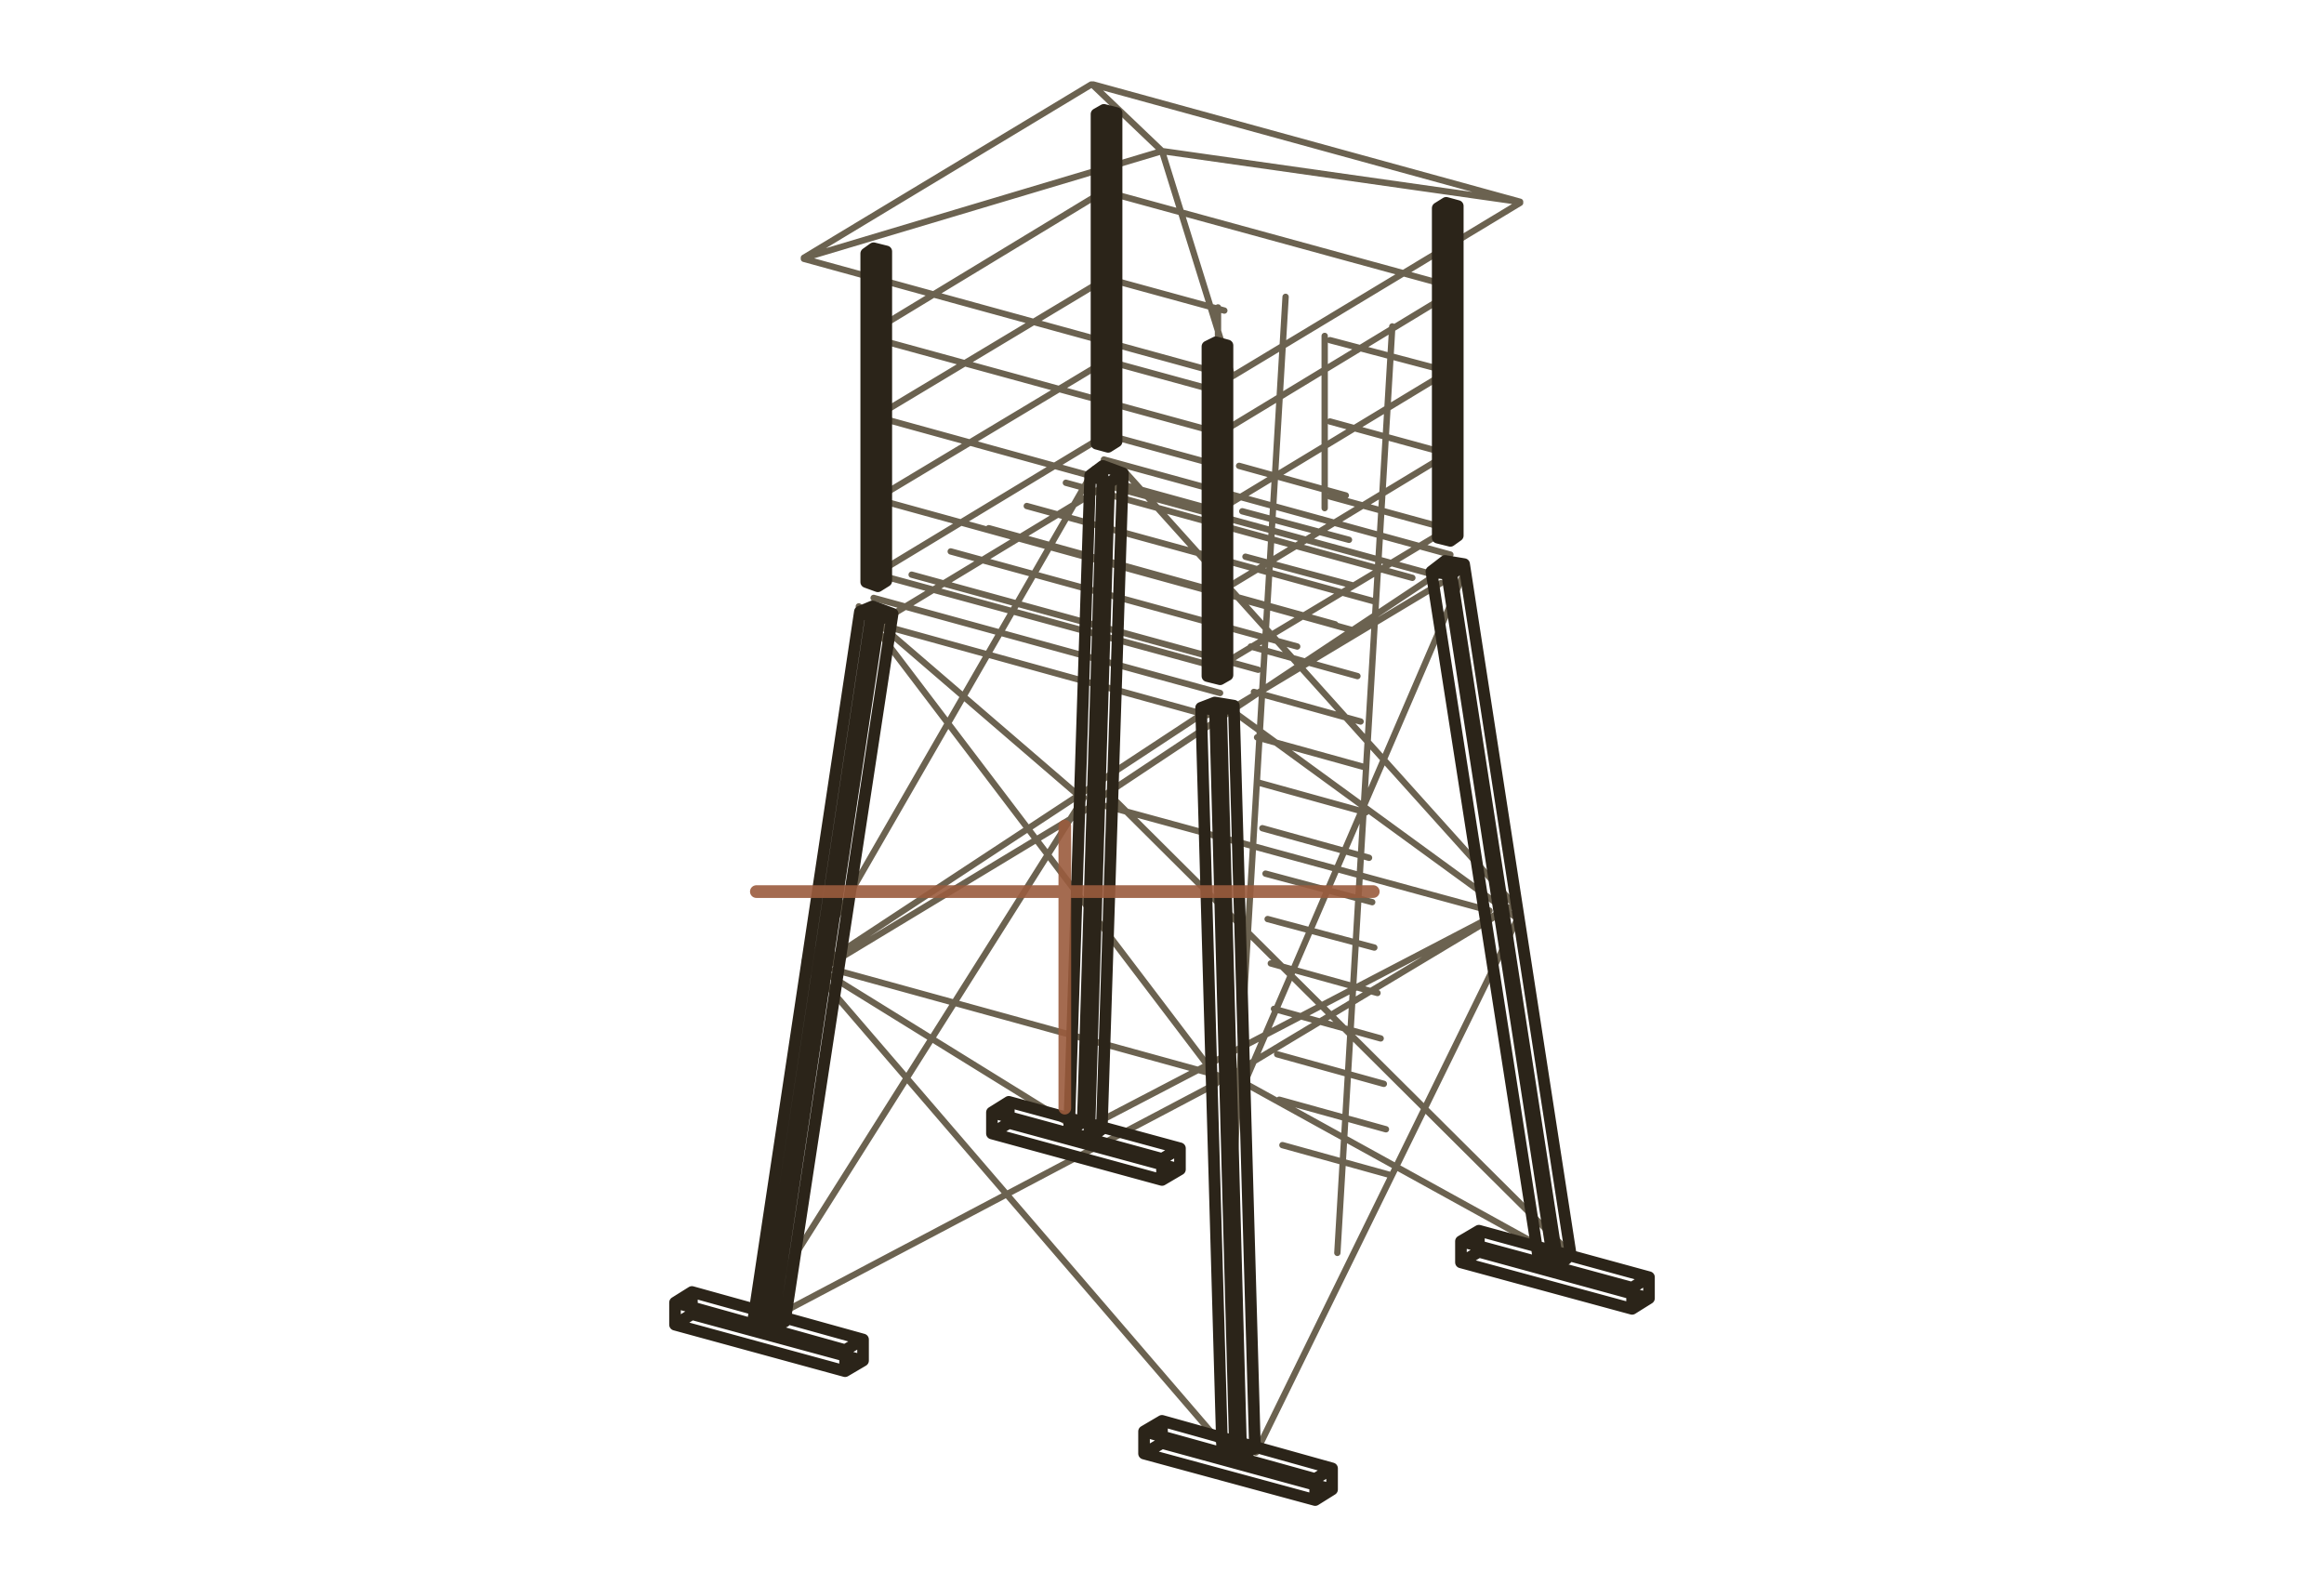
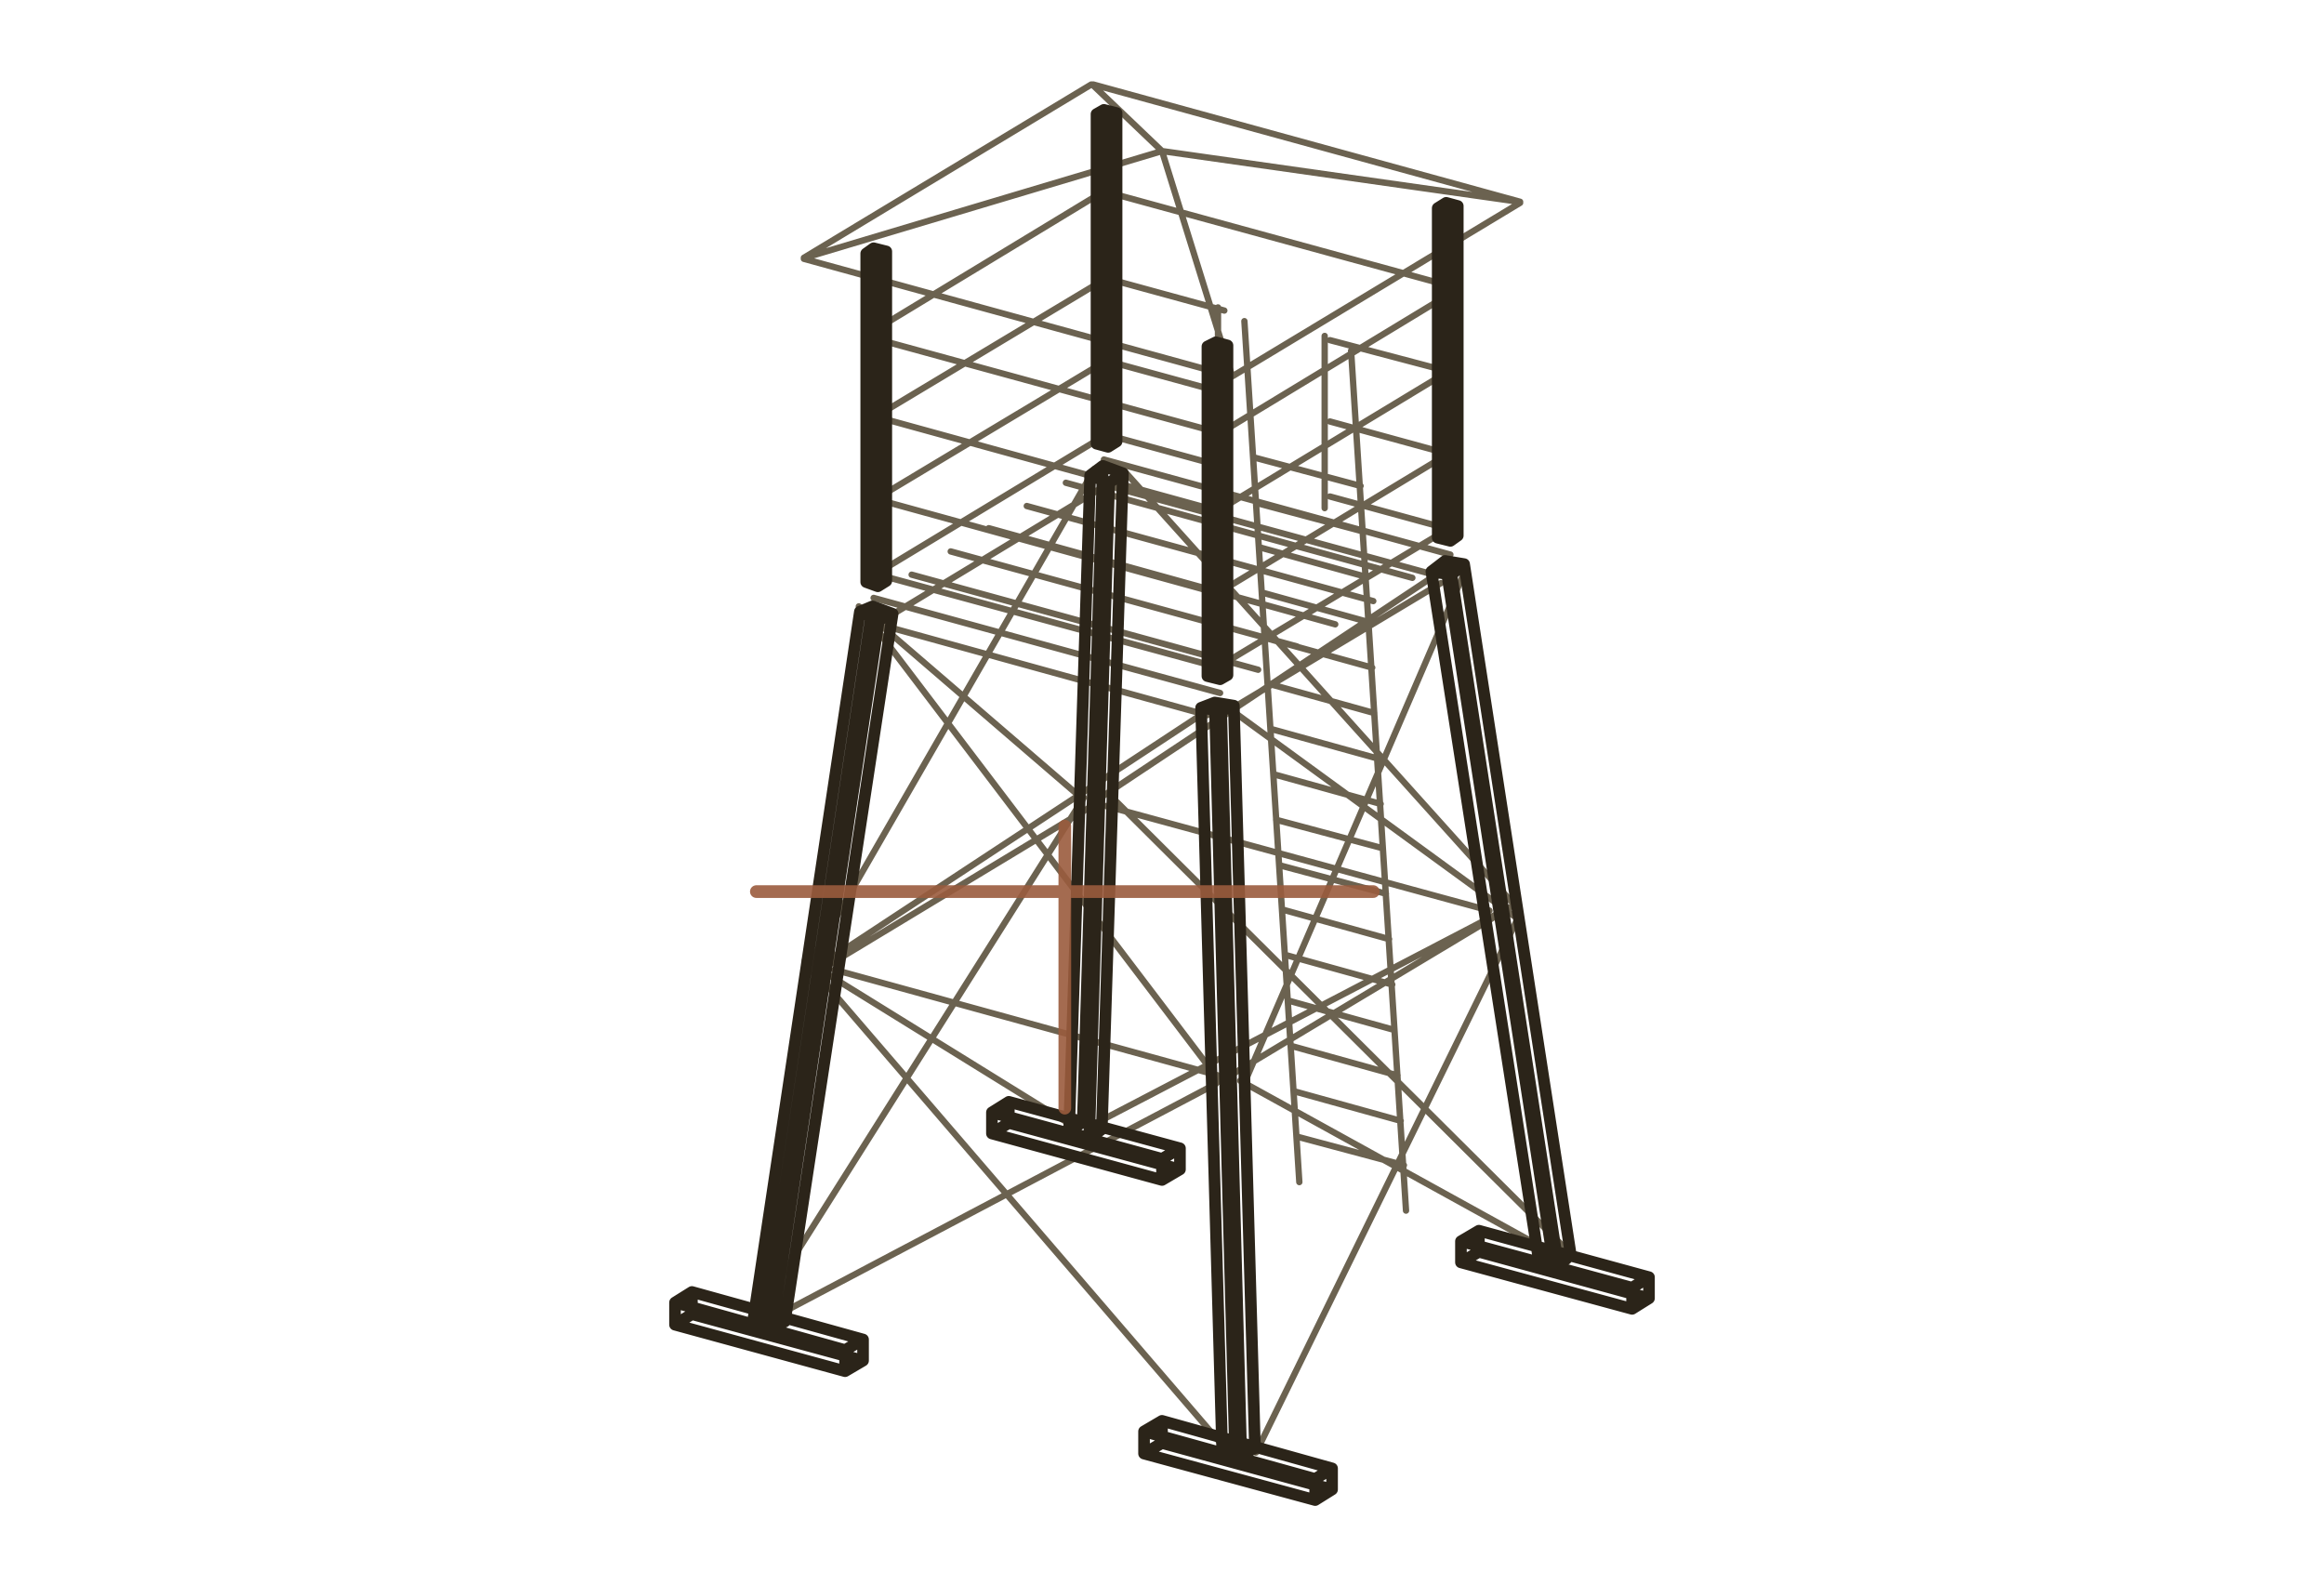
<svg xmlns="http://www.w3.org/2000/svg" viewBox="0 0 220 150" width="220" height="150" role="img">
  <g fill="none" stroke="#6b6250" stroke-width="0.6" stroke-linecap="round">
-     <path d="M104.7 76.3L141 86.2M103.6 106.4L142.9 85.9M148.3 118.3L104.9 75.1M141.3 86.9L116.8 101.6M148.4 119.4L117.4 102.3M118.9 137.5L143.8 86.7M115.3 101.8L79 91.8M116.4 137.6L77.1 91.9M71.7 125.5L115.1 102.6M78.7 91.2L103.2 76.4M71.6 124.6L102.6 75.5M101.1 106.3L76.2 90.9M105.7 46.2L136.1 54.5M104.5 75.3L137.9 53.1M143.3 85.6L105.9 44M136.4 55.2L115.9 67.5M143.3 86.7L116.4 67.1M117.9 102.3L138.7 54M114.3 67.7L83.9 59.3M115.5 102.4L82.1 58.4M76.7 92L114.1 67.4M83.6 58.7L104.1 46.3M76.7 91.1L103.6 44.4M102.1 75.3L81.3 57.4M104.5 43.5L137.3 52.5M100.9 45.7L133.7 54.7M97.2 47.9L130 56.9M93.6 50L126.4 59.1M90 52.2L122.8 61.2M86.3 54.4L119.1 63.4M82.7 56.6L115.5 65.6M126.6 118.6L131.8 30.9M116.5 115.8L121.7 28.1M131.5 111.2L121.4 108.4M131.2 106.9L121.1 104.1M131 102.6L120.9 99.8M130.7 98.3L120.6 95.5M130.4 94L120.3 91.2M130.1 89.7L120 87M129.9 85.4L119.8 82.7M129.6 81.2L119.5 78.4M129.3 76.9L119.2 74.1M129.1 72.6L119 69.8M128.8 68.3L118.7 65.5M128.5 64L118.4 61.2M128.2 59.7L118.1 56.9M128 55.4L117.9 52.7M127.7 51.1L117.6 48.4M127.4 46.9L117.3 44.1M115.3 45.3L115.3 29.1M105.3 26.5L115.9 29.4M105.3 34.3L115.9 37.2M105.3 41.3L115.9 44.2M125.4 48.1L125.4 31.8M125.9 32.2L136.5 35M125.9 39.9L136.5 42.8M125.9 47L136.5 49.9M136.7 35.4L115.7 48.1M136.7 43.2L115.7 55.9M136.7 50.3L115.7 62.9M114.7 48.2L83.5 39.6M114.7 56L83.5 47.4M114.7 63L83.5 54.5M83.3 39.2L104.3 26.6M83.3 47L104.3 34.4M83.3 54.1L104.3 41.4M104.5 18.1L138.1 27.3M138.1 27.3L115.5 41M115.5 41L81.9 31.8M81.9 31.8L104.5 18.1M103.4 8L110 14.3M143.8 19.1L110 14.3M116.6 35.5L110 14.3M76.2 24.4L110 14.3M103.5 8L143.9 19.1M143.9 19.2L116.7 35.6M116.5 35.6L76.1 24.5M76.1 24.4L103.3 8" />
+     <path d="M104.7 76.3L141 86.2M103.6 106.4L142.9 85.9M148.3 118.3L104.9 75.1M141.3 86.9L116.8 101.6M148.4 119.4L117.4 102.3M118.9 137.5L143.8 86.7M115.3 101.8L79 91.8M116.4 137.6L77.1 91.9M71.7 125.5L115.1 102.6M78.7 91.2L103.2 76.4M71.6 124.6L102.6 75.5M101.1 106.3L76.2 90.9M105.7 46.2L136.1 54.5M104.5 75.3L137.9 53.1M143.3 85.6L105.9 44M136.4 55.2L115.9 67.5M143.3 86.7L116.4 67.1M117.9 102.3L138.7 54M114.3 67.7L83.9 59.3M115.5 102.4L82.1 58.4M76.7 92L114.1 67.4M83.6 58.7L104.1 46.3M76.7 91.1L103.6 44.4M102.1 75.3L81.3 57.4M104.5 43.5L137.3 52.5M100.9 45.7L133.7 54.7M97.2 47.9L130 56.9M93.6 50L126.4 59.1M90 52.2L122.8 61.2M86.3 54.4L119.1 63.4M82.7 56.6L115.5 65.6M133.1 114.6L127.9 33.2M123 111.9L117.8 30.4M132.9 110.3L122.8 107.6M132.6 106.1L122.5 103.3M132.3 101.8L122.2 99M132 97.5L121.9 94.7M131.8 93.2L121.7 90.4M131.5 88.9L121.4 86.1M131.2 84.6L121.1 81.9M130.9 80.3L120.8 77.6M130.7 76.1L120.6 73.3M130.4 71.8L120.3 69M130.1 67.5L120 64.7M129.9 63.2L119.8 60.4M129.6 58.9L119.5 56.1M129.3 54.6L119.2 51.8M129 50.3L118.9 47.6M128.8 46L118.7 43.3M115.3 45.3L115.3 29.1M105.3 26.5L115.9 29.4M105.3 34.3L115.9 37.2M105.3 41.3L115.9 44.2M125.4 48.1L125.4 31.8M125.9 32.2L136.5 35M125.9 39.9L136.5 42.8M125.9 47L136.5 49.9M136.7 35.4L115.7 48.1M136.7 43.2L115.7 55.9M136.7 50.3L115.7 62.9M114.7 48.2L83.5 39.6M114.7 56L83.5 47.4M114.7 63L83.5 54.5M83.3 39.2L104.3 26.6M83.3 47L104.3 34.4M83.3 54.1L104.3 41.4M104.5 18.1L138.1 27.3M138.1 27.3L115.5 41M115.5 41L81.9 31.8M81.9 31.8L104.5 18.1M103.4 8L110 14.3M143.8 19.1L110 14.3M116.6 35.5L110 14.3M76.2 24.4L110 14.3M103.5 8L143.9 19.1M143.9 19.2L116.7 35.6M116.5 35.6L76.1 24.5M76.1 24.4L103.3 8" />
  </g>
  <g fill="none" stroke="#2b2419" stroke-width="1.1" stroke-linecap="round">
    <path d="M93.9 107.3L93.9 105.3M95.5 106.3L95.5 104.3M110 111.7L110 109.7M111.7 110.7L111.7 108.7M93.9 107.3L95.5 106.3M93.9 105.3L95.5 104.3M110 111.7L111.7 110.7M110 109.7L111.7 108.7M93.9 107.3L110 111.7M93.9 105.3L110 109.7M95.5 106.3L111.7 110.7M95.5 104.3L111.7 108.7M138.3 119.5L138.3 117.5M140 118.5L140 116.5M154.5 123.9L154.5 121.9M156.1 122.9L156.1 120.9M138.3 119.5L140 118.5M138.3 117.5L140 116.5M154.5 123.9L156.1 122.9M154.5 121.9L156.1 120.9M138.3 119.5L154.5 123.9M138.3 117.5L154.5 121.9M140 118.5L156.1 122.9M140 116.5L156.1 120.9M108.3 137.6L108.3 135.5M110 136.6L110 134.5M124.5 142L124.5 140M126.1 141L126.1 139M108.3 137.6L110 136.6M108.3 135.5L110 134.5M124.5 142L126.1 141M124.5 140L126.1 139M108.3 137.6L124.5 142M108.3 135.5L124.5 140M110 136.6L126.1 141M110 134.5L126.1 139M63.9 125.4L63.9 123.3M65.5 124.4L65.5 122.3M80 129.8L80 127.8M81.7 128.8L81.7 126.8M63.9 125.4L65.5 124.4M63.9 123.3L65.5 122.3M80 129.8L81.7 128.8M80 127.8L81.7 126.8M63.9 125.4L80 129.8M63.9 123.3L80 127.8M65.5 124.4L81.7 128.8M65.5 122.3L81.7 126.8M104.3 106.9L103.1 107.8M102.5 106.2L101.2 107.1M106.3 44.8L105 45.7M104.4 44.1L103.2 45M104.3 106.9L102.5 106.2M103.1 107.8L101.2 107.1M106.3 44.8L104.4 44.1M105 45.7L103.2 45M104.3 106.9L106.3 44.8M103.1 107.8L105 45.7M102.5 106.2L104.4 44.1M101.2 107.1L103.2 45M148.7 118.8L147.5 119.8M146.9 118.5L145.7 119.5M138.6 53.4L137.4 54.4M136.8 53.1L135.5 54.1M148.7 118.8L146.9 118.5M147.5 119.8L145.7 119.5M138.6 53.4L136.8 53.1M137.4 54.4L135.5 54.1M148.7 118.8L138.6 53.4M147.5 119.8L137.4 54.4M146.9 118.5L136.8 53.1M145.7 119.5L135.5 54.1M118.8 137.1L117.5 137.7M116.9 136.8L115.7 137.4M116.8 66.8L115.6 67.3M115 66.5L113.7 67M118.8 137.1L116.9 136.8M117.5 137.7L115.7 137.4M116.8 66.8L115 66.5M115.6 67.3L113.7 67M118.8 137.1L116.8 66.8M117.5 137.7L115.6 67.3M116.9 136.8L115 66.5M115.7 137.4L113.7 67M74.3 125.1L73.1 125.7M72.5 124.4L71.3 125M84.5 58.1L83.2 58.7M82.6 57.4L81.4 57.9M74.3 125.1L72.5 124.4M73.1 125.7L71.3 125M84.5 58.1L82.6 57.4M83.2 58.7L81.4 57.9M74.3 125.1L84.5 58.1M73.1 125.7L83.2 58.7M72.5 124.4L82.6 57.4M71.3 125L81.4 57.9M105.7 41.8L104.9 42.3M104.5 41.5L103.8 42M105.7 10.7L104.9 11.2M104.5 10.4L103.8 10.8M105.7 41.8L104.5 41.5M104.9 42.3L103.8 42M105.7 10.7L104.5 10.4M104.9 11.2L103.8 10.8M105.7 41.8L105.7 10.7M104.9 42.3L104.9 11.2M104.5 41.5L104.5 10.4M103.8 42L103.8 10.8M138 50.7L137.3 51.2M136.9 50.4L136.1 50.9M138 19.5L137.3 20M136.9 19.2L136.1 19.7M138 50.7L136.9 50.4M137.3 51.2L136.1 50.9M138 19.5L136.9 19.2M137.3 20L136.1 19.7M138 50.7L138 19.5M137.3 51.2L137.3 20M136.9 50.4L136.9 19.2M136.1 50.9L136.1 19.7M116.2 63.9L115.5 64.3M115.1 63.5L114.3 64M116.2 32.7L115.5 33.2M115.1 32.4L114.3 32.8M116.2 63.9L115.1 63.5M115.5 64.3L114.3 64M116.2 32.7L115.1 32.4M115.5 33.2L114.3 32.8M116.2 63.9L116.2 32.7M115.5 64.3L115.5 33.2M115.1 63.5L115.1 32.4M114.3 64L114.3 32.8M83.9 55L83.1 55.5M82.7 54.7L82 55.1M83.9 23.8L83.1 24.3M82.7 23.5L82 24M83.9 55L82.7 54.7M83.1 55.5L82 55.1M83.9 23.8L82.7 23.5M83.1 24.3L82 24M83.9 55L83.9 23.8M83.1 55.5L83.1 24.3M82.7 54.7L82.7 23.5M82 55.1L82 24" />
  </g>
  <g fill="none" stroke="#9a5b3d" stroke-width="1.2" stroke-linecap="round" opacity="0.9">
    <path d="M100.8 104.9L100.8 78.2M71.6 84.4L130 84.4" />
  </g>
</svg>
